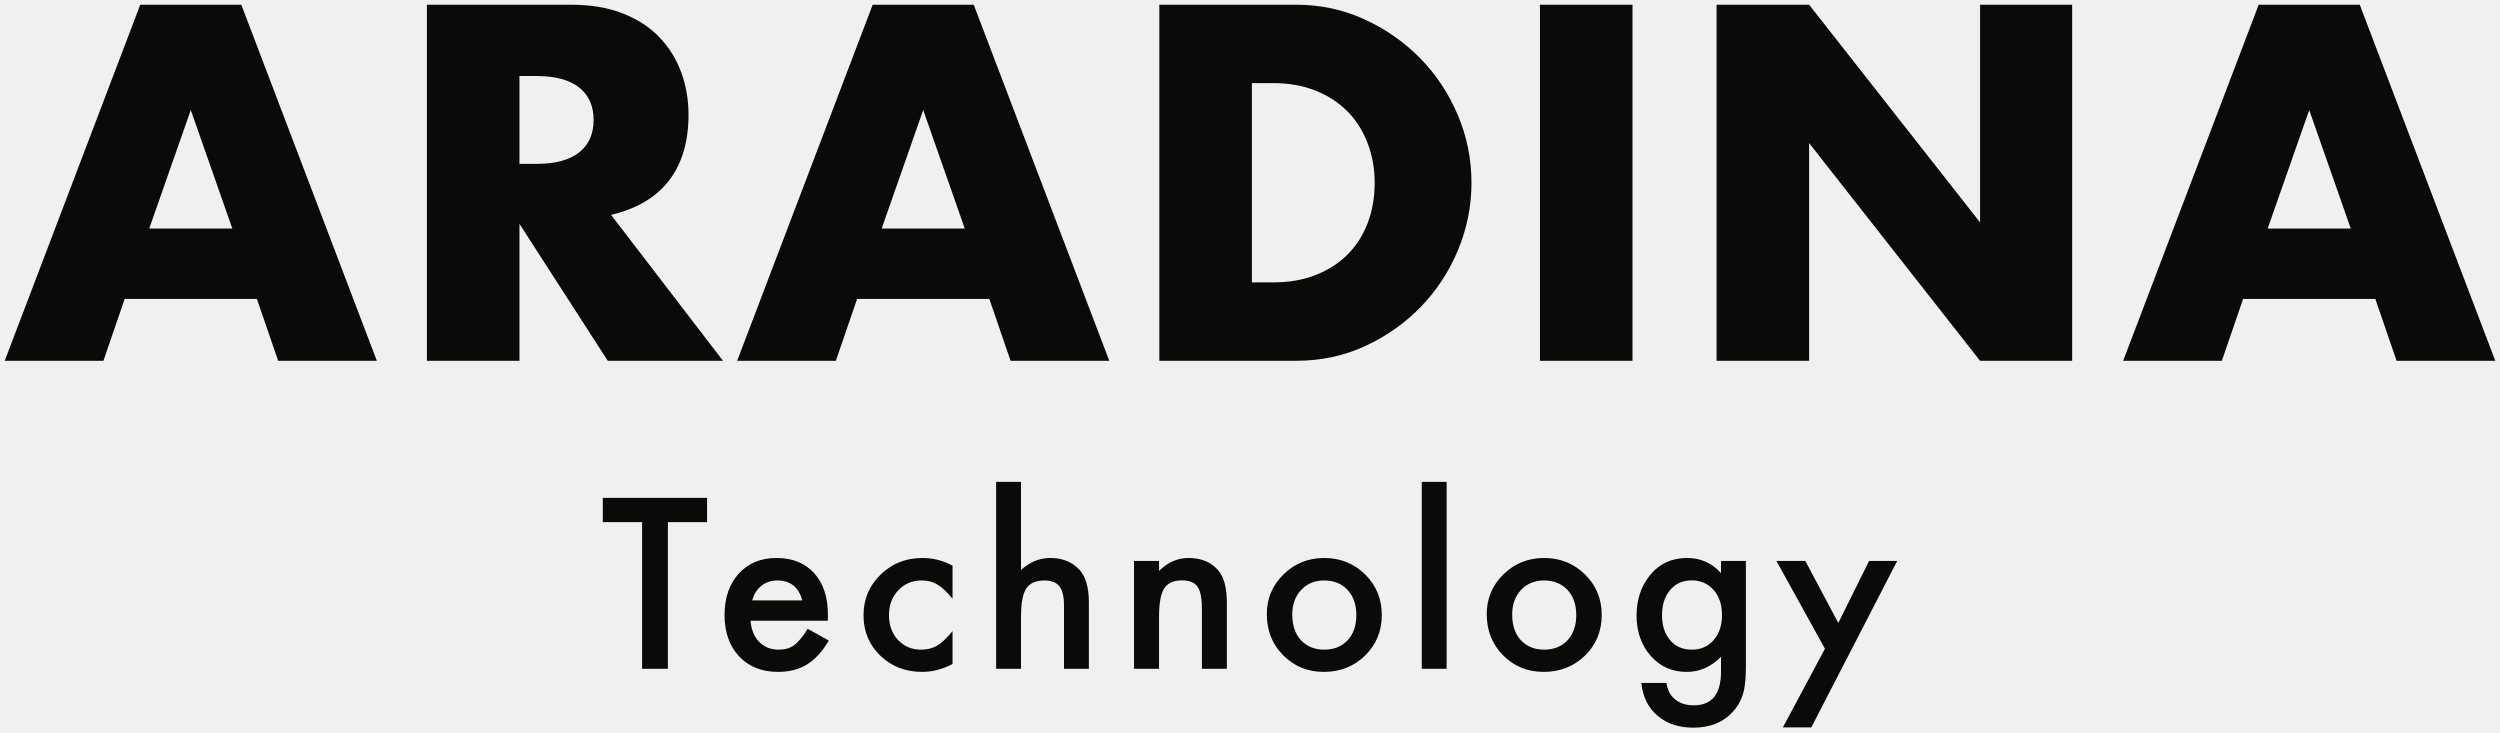
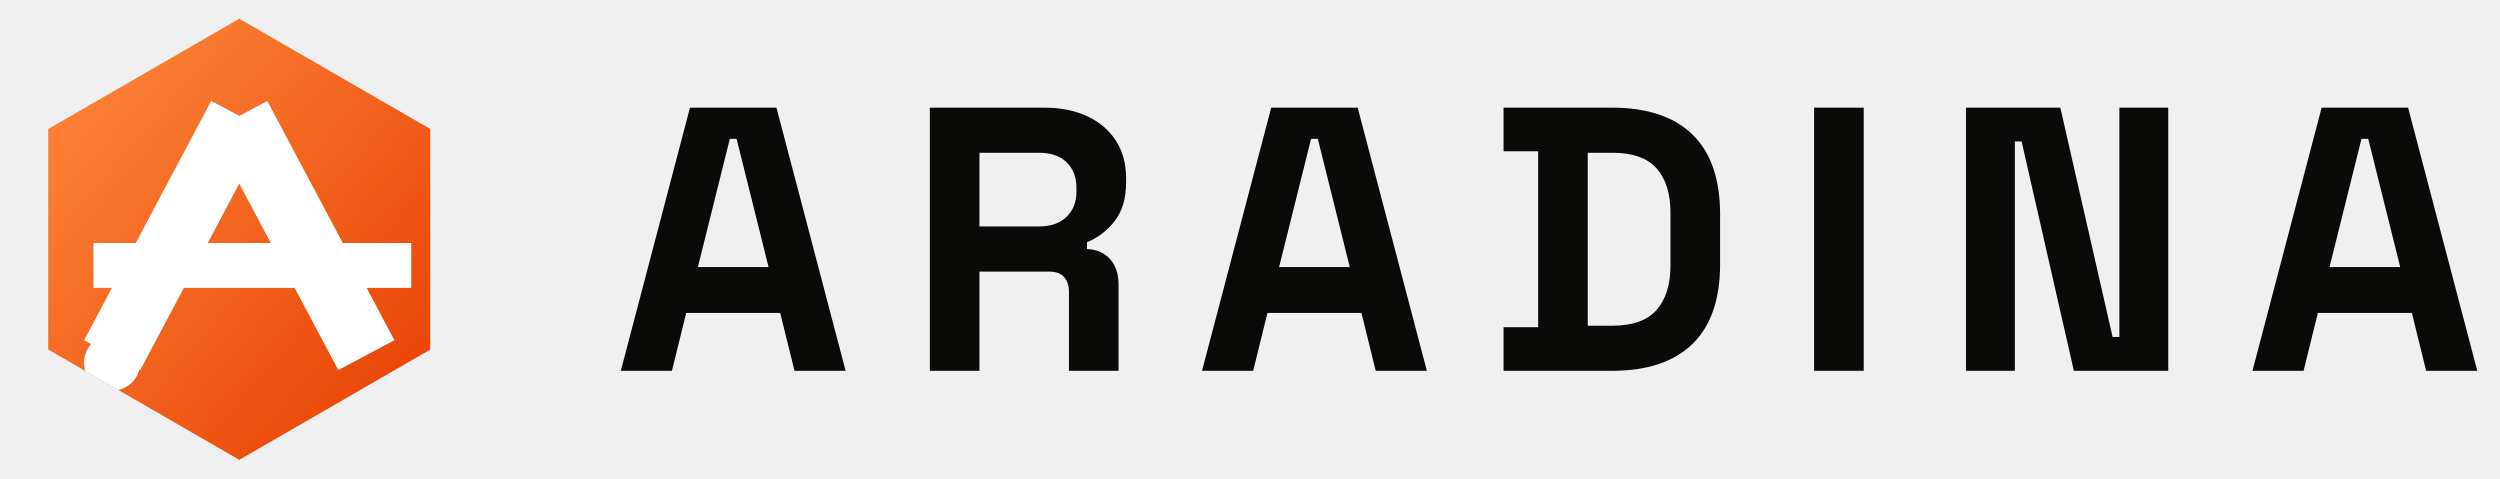
- <svg xmlns="http://www.w3.org/2000/svg" viewBox="-0.3 -76.4 529.4 155.1" width="529.4" height="155.1" role="img" aria-label="ARADINA Technology">
-   <path fill="#0A0A09" d="M48.9 -28 40.1 -53.1 31.3 -28ZM54.1 -13.1H26.1L21.6 0H0.7L29.4 -75.4H50.8L79.5 0H58.6Z M109.7 -41.7H113.4Q119.2 -41.7 122.3 -44.1Q125.4 -46.5 125.4 -51Q125.4 -55.5 122.3 -57.9Q119.2 -60.3 113.4 -60.3H109.7ZM152.8 0H128.4L109.7 -29V0H90.1V-75.4H120.6Q126.9 -75.4 131.6 -73.55Q136.3 -71.7 139.35 -68.5Q142.4 -65.3 143.95 -61.1Q145.5 -56.9 145.5 -52.1Q145.5 -43.5 141.35 -38.15Q137.2 -32.8 129.1 -30.9Z M204 -28 195.2 -53.1 186.4 -28ZM209.2 -13.1H181.2L176.7 0H155.8L184.5 -75.4H205.9L234.6 0H213.7Z M264.8 -16.6H269.3Q274.4 -16.6 278.4 -18.2Q282.4 -19.8 285.15 -22.6Q287.9 -25.4 289.35 -29.25Q290.8 -33.1 290.8 -37.7Q290.8 -42.2 289.3 -46.1Q287.8 -50 285.05 -52.8Q282.3 -55.6 278.3 -57.2Q274.3 -58.8 269.3 -58.8H264.8ZM245.2 -75.4H274.2Q281.9 -75.4 288.65 -72.3Q295.4 -69.2 300.45 -64.05Q305.5 -58.9 308.4 -52.05Q311.3 -45.2 311.3 -37.7Q311.3 -30.3 308.45 -23.45Q305.6 -16.6 300.55 -11.4Q295.5 -6.2 288.75 -3.1Q282 0 274.2 0H245.2Z M345.4 -75.4V0H325.8V-75.4Z M363.2 0V-75.4H382.8L419 -29.3V-75.4H438.5V0H419L382.8 -46.1V0Z M497.5 -28 488.7 -53.1 479.9 -28ZM502.7 -13.1H474.7L470.2 0H449.3L478 -75.4H499.4L528.1 0H507.2Z" />
-   <path fill="#0A0A09" d="M141.13 34.17V65.22H135.67V34.17H127.35V29.03H149.43V34.17Z M175 55.05H158.64Q158.85 57.86 160.46 59.53Q162.08 61.17 164.61 61.17Q166.58 61.17 167.87 60.23Q169.14 59.29 170.75 56.76L175.21 59.25Q174.18 61 173.03 62.26Q171.88 63.51 170.57 64.32Q169.25 65.13 167.73 65.5Q166.21 65.88 164.43 65.88Q159.32 65.88 156.22 62.6Q153.13 59.29 153.13 53.83Q153.13 48.42 156.13 45.07Q159.15 41.76 164.14 41.76Q169.18 41.76 172.11 44.97Q175.02 48.16 175.02 53.81ZM169.58 50.74Q168.48 46.52 164.26 46.52Q163.3 46.52 162.46 46.81Q161.61 47.1 160.92 47.66Q160.23 48.21 159.74 48.98Q159.25 49.75 158.99 50.74Z M201.41 43.38V50.39Q199.6 48.18 198.17 47.36Q196.77 46.52 194.87 46.52Q191.89 46.52 189.92 48.6Q187.95 50.69 187.95 53.83Q187.95 57.04 189.85 59.1Q191.77 61.17 194.75 61.17Q196.65 61.17 198.1 60.35Q199.51 59.55 201.41 57.25V64.21Q198.2 65.88 194.99 65.88Q189.69 65.88 186.13 62.46Q182.56 59.01 182.56 53.9Q182.56 48.79 186.17 45.28Q189.78 41.76 195.03 41.76Q198.41 41.76 201.41 43.38Z M210.64 25.64H215.91V44.29Q218.72 41.76 222.12 41.76Q225.99 41.76 228.31 44.27Q230.28 46.45 230.28 51.23V65.22H225.01V51.72Q225.01 48.98 224.03 47.75Q223.06 46.52 220.9 46.52Q218.14 46.52 217.01 48.23Q215.91 49.96 215.91 54.18V65.22H210.64Z M239.84 42.39H245.14V44.5Q247.9 41.76 251.37 41.76Q255.35 41.76 257.58 44.27Q259.5 46.4 259.5 51.23V65.22H254.21V52.47Q254.21 49.1 253.27 47.81Q252.35 46.5 249.94 46.5Q247.32 46.5 246.21 48.23Q245.14 49.94 245.14 54.21V65.22H239.84Z M267.96 53.64Q267.96 48.7 271.5 45.23Q275.04 41.76 280.13 41.76Q285.23 41.76 288.8 45.25Q292.31 48.75 292.31 53.83Q292.31 58.96 288.77 62.43Q285.21 65.88 280.03 65.88Q274.9 65.88 271.43 62.36Q267.96 58.89 267.96 53.64ZM273.35 53.74Q273.35 57.16 275.18 59.15Q277.05 61.17 280.13 61.17Q283.22 61.17 285.07 59.18Q286.92 57.18 286.92 53.85Q286.92 50.53 285.07 48.53Q283.2 46.52 280.13 46.52Q277.1 46.52 275.23 48.53Q273.35 50.55 273.35 53.74Z M306.04 25.64V65.22H300.77V25.64Z M314.53 53.64Q314.53 48.7 318.06 45.23Q321.6 41.76 326.69 41.76Q331.8 41.76 335.36 45.25Q338.88 48.75 338.88 53.83Q338.88 58.96 335.34 62.43Q331.78 65.88 326.6 65.88Q321.46 65.88 317.99 62.36Q314.53 58.89 314.53 53.64ZM319.92 53.74Q319.92 57.16 321.74 59.15Q323.62 61.17 326.69 61.17Q329.78 61.17 331.64 59.18Q333.49 57.18 333.49 53.85Q333.49 50.53 331.64 48.53Q329.76 46.52 326.69 46.52Q323.67 46.52 321.79 48.53Q319.92 50.55 319.92 53.74Z M369.41 64.68Q369.41 66.3 369.31 67.53Q369.2 68.76 369.02 69.7Q368.45 72.28 366.81 74.13Q363.72 77.69 358.3 77.69Q353.73 77.69 350.78 75.23Q347.73 72.7 347.27 68.22H352.56Q352.87 69.91 353.57 70.82Q355.21 72.96 358.35 72.96Q364.14 72.96 364.14 65.85V62.67Q361 65.88 356.9 65.88Q352.23 65.88 349.26 62.5Q346.26 59.08 346.26 53.95Q346.26 48.96 349.05 45.46Q352.05 41.76 356.97 41.76Q361.28 41.76 364.14 44.97V42.39H369.41ZM364.35 53.85Q364.35 50.53 362.57 48.53Q360.77 46.5 357.95 46.5Q354.95 46.5 353.22 48.72Q351.65 50.71 351.65 53.88Q351.65 57 353.22 58.99Q354.93 61.17 357.95 61.17Q360.98 61.17 362.73 58.96Q364.35 56.97 364.35 53.85Z M386.15 60.98 375.88 42.39H382L388.98 55.52L395.5 42.39H401.45L383.26 77.64H377.24Z" />
+ <svg xmlns="http://www.w3.org/2000/svg" viewBox="0 0 627.0 120">
+   <defs>
+     <linearGradient id="bg" x1="0" y1="0" x2="1" y2="1">
+       <stop offset="0" stop-color="#FF8A3D" />
+       <stop offset="1" stop-color="#E63D00" />
+     </linearGradient>
+   </defs>
+   <g transform="scale(0.4688)">
+     <path d="M230.19 187.00L128.00 246.00L25.81 187.00L25.81 69.00L128.00 10.00L230.19 69.00L230.19 187.00Z" fill="url(#bg)" />
+     <path d="M157.62 154.00L180.99 197.98L211.01 182.02L196.13 154.00L220.00 154.00L220.00 130.00L183.38 130.00L143.01 54.02L128.00 62.00L112.99 54.02L72.62 130.00L50.00 130.00L50.00 154.00L59.87 154.00L44.99 182.02L48.79 184.04L48.34 184.56L47.86 185.18L47.42 185.83L47.01 186.50L46.63 187.19L46.30 187.90L46.00 188.62L45.73 189.36L45.51 190.12L45.33 190.88L45.18 191.65L45.08 192.43L45.02 193.21L45.00 194.00L45.02 194.79L45.08 195.57L45.18 196.35L45.33 197.12L45.51 197.88L45.69 198.48L63.28 208.63L63.88 208.49L64.64 208.27L65.38 208.00L66.10 207.70L66.81 207.37L67.50 206.99L68.17 206.58L68.82 206.14L69.44 205.66L70.04 205.15L70.61 204.61L71.15 204.04L71.66 203.44L72.14 202.82L72.58 202.17L72.99 201.50L73.37 200.81L73.70 200.10L74.00 199.38L74.27 198.64L74.49 197.88L74.53 197.72L75.01 197.98L98.38 154.00L157.62 154.00ZM111.13 130.00L128.00 98.24L144.87 130.00L111.13 130.00Z" fill="#FFFFFF" />
+   </g>
+   <g transform="translate(154.0,27.0) scale(0.09429)">
+     <path d="M18 700 202 0H432L616 700H480L442 546H192L154 700ZM223 424H411L326 83H308ZM840 700V0H1144Q1210 0 1259.0 23.0Q1308 46 1335.0 88.0Q1362 130 1362 187V199Q1362 262 1332.0 301.0Q1302 340 1258 358V376Q1298 378 1320.0 403.5Q1342 429 1342 471V700H1210V490Q1210 466 1197.5 451.0Q1185 436 1156 436H972V700ZM972 316H1130Q1177 316 1203.5 290.5Q1230 265 1230 223V213Q1230 171 1204.0 145.5Q1178 120 1130 120H972ZM1564 700 1748 0H1978L2162 700H2026L1988 546H1738L1700 700ZM1769 424H1957L1872 83H1854ZM2366 700V584H2458V116H2366V0H2654Q2795 0 2868.5 71.5Q2942 143 2942 284V416Q2942 557 2868.5 628.5Q2795 700 2654 700ZM2590 580H2656Q2736 580 2773.0 538.0Q2810 496 2810 420V280Q2810 203 2773.0 161.5Q2736 120 2656 120H2590ZM3192 700V0H3324V700ZM3596 700V0H3847L3986 610H4004V0H4134V700H3883L3744 90H3726V700ZM4358 700 4542 0H4772L4956 700H4820L4782 546H4532L4494 700ZM4563 424H4751L4666 83H4648Z" fill="#0A0A09" />
+   </g>
</svg>
